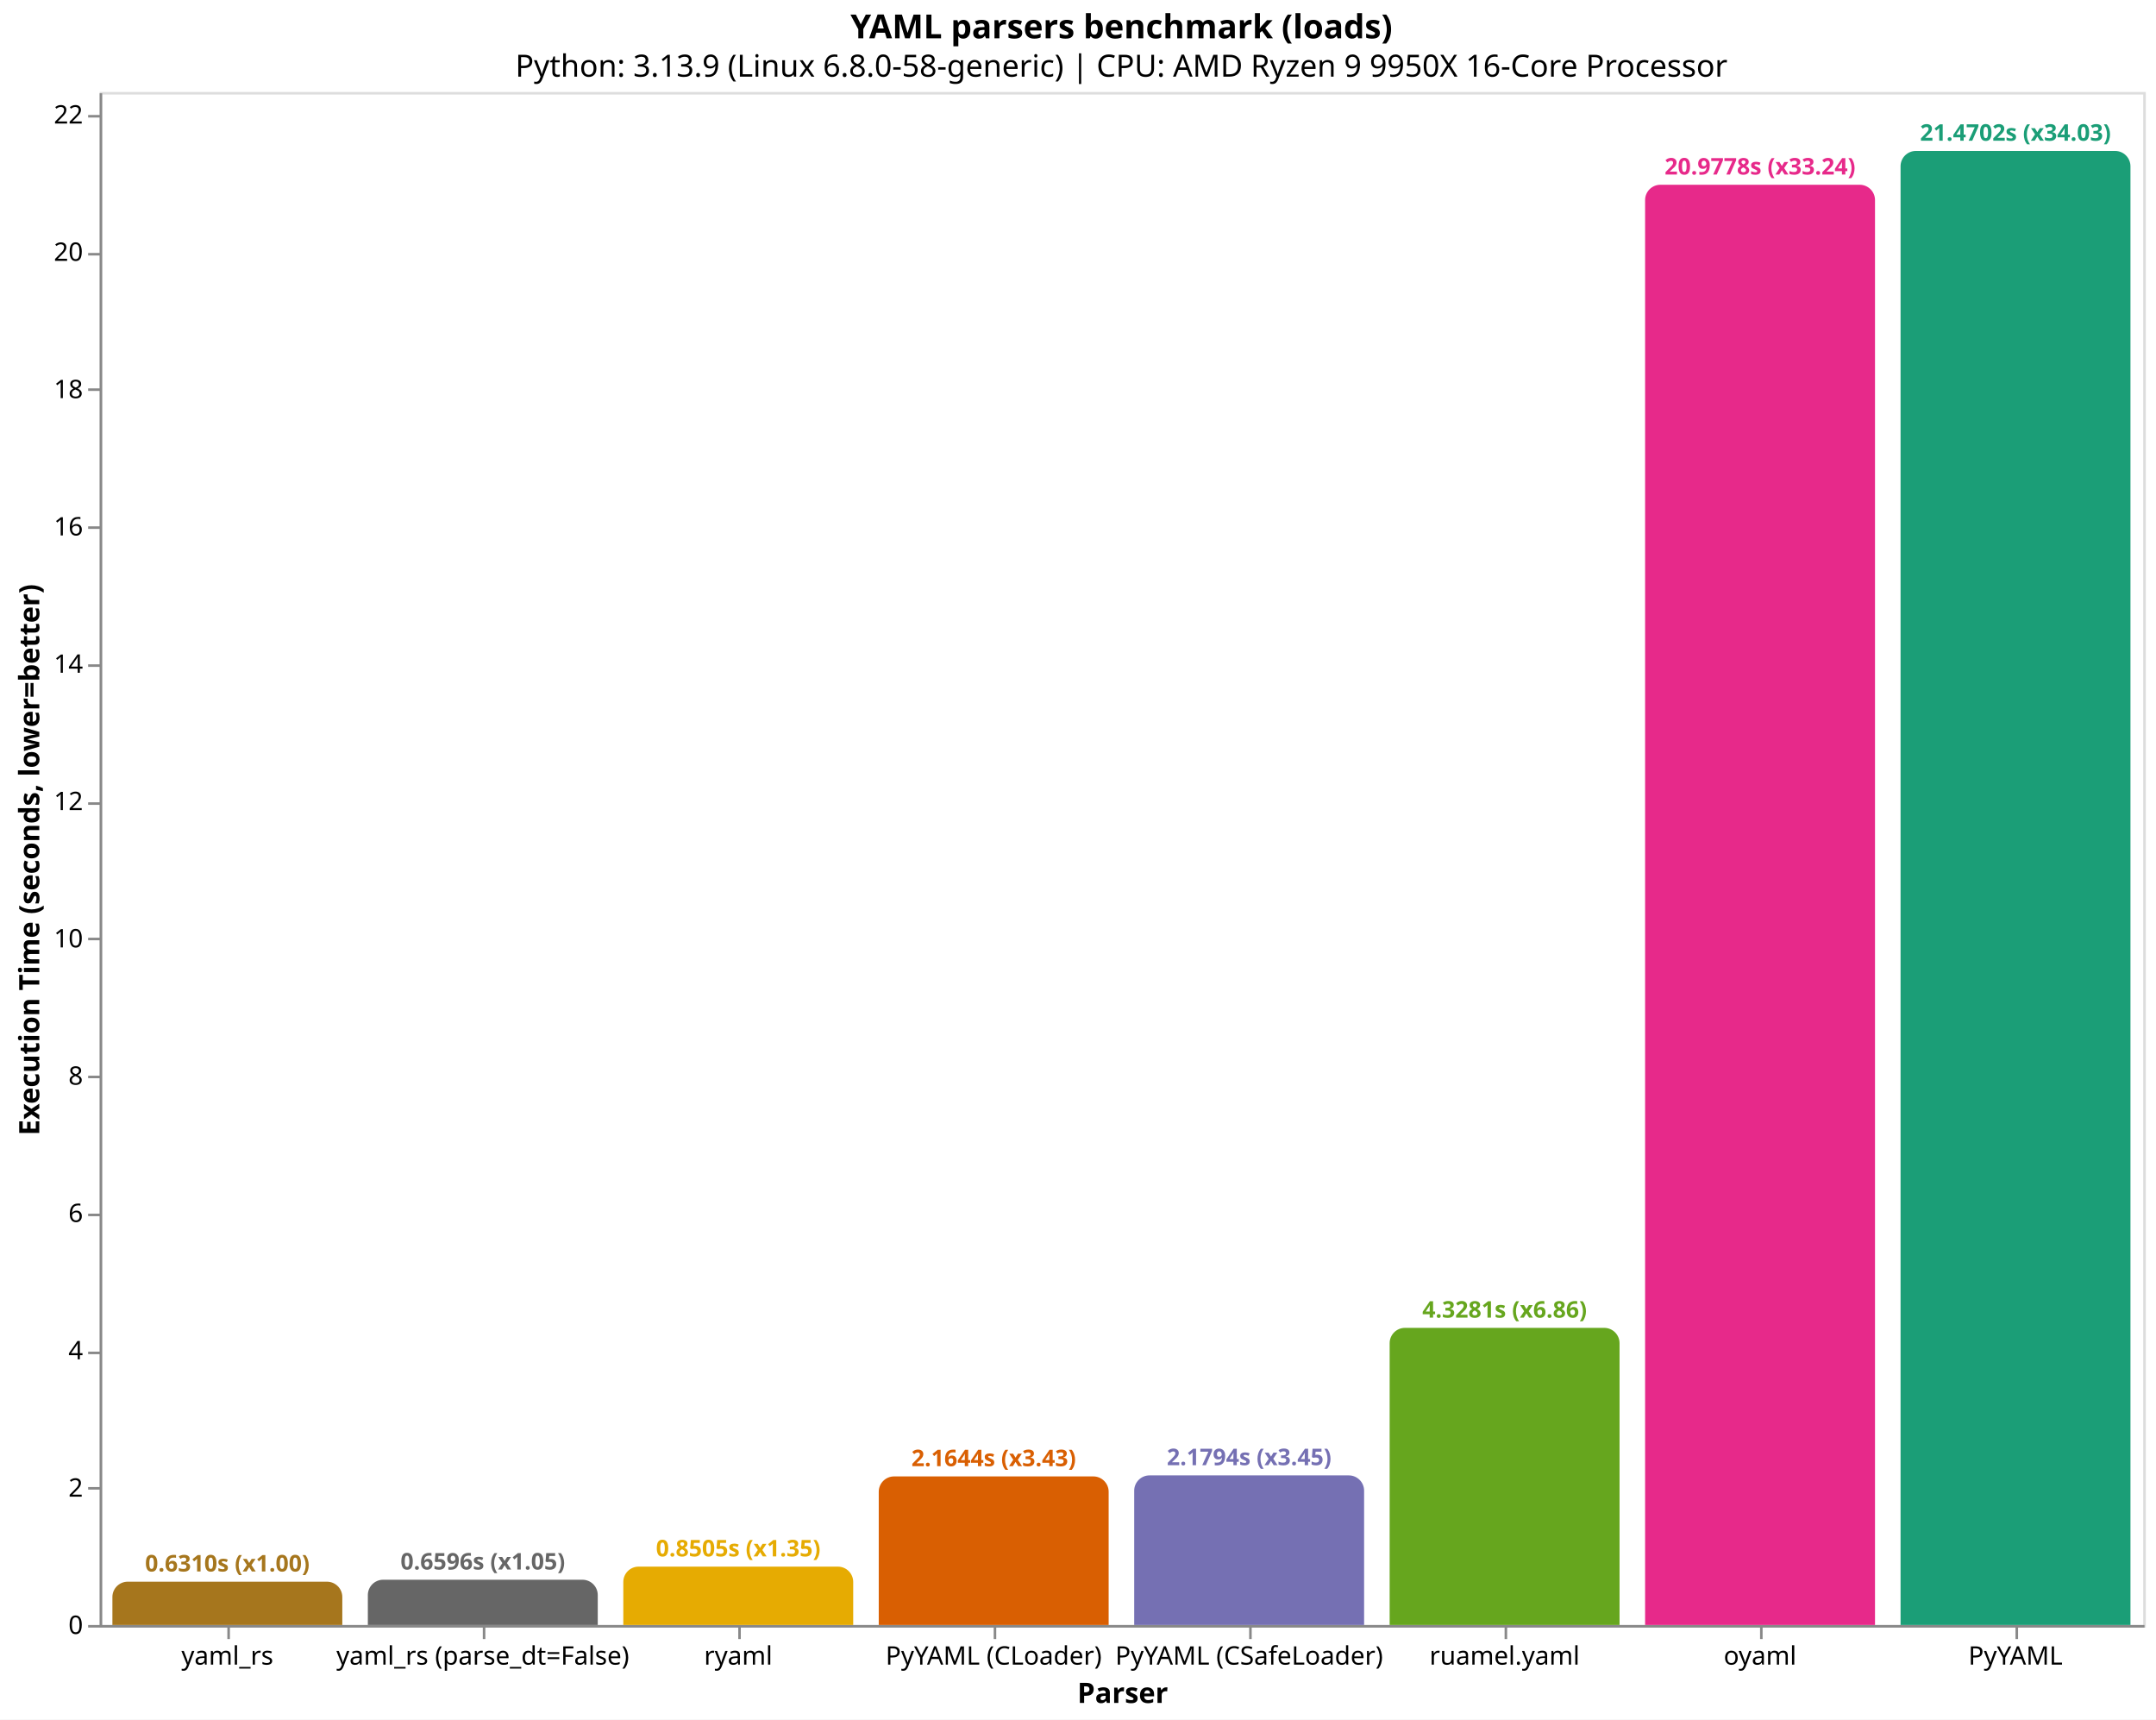
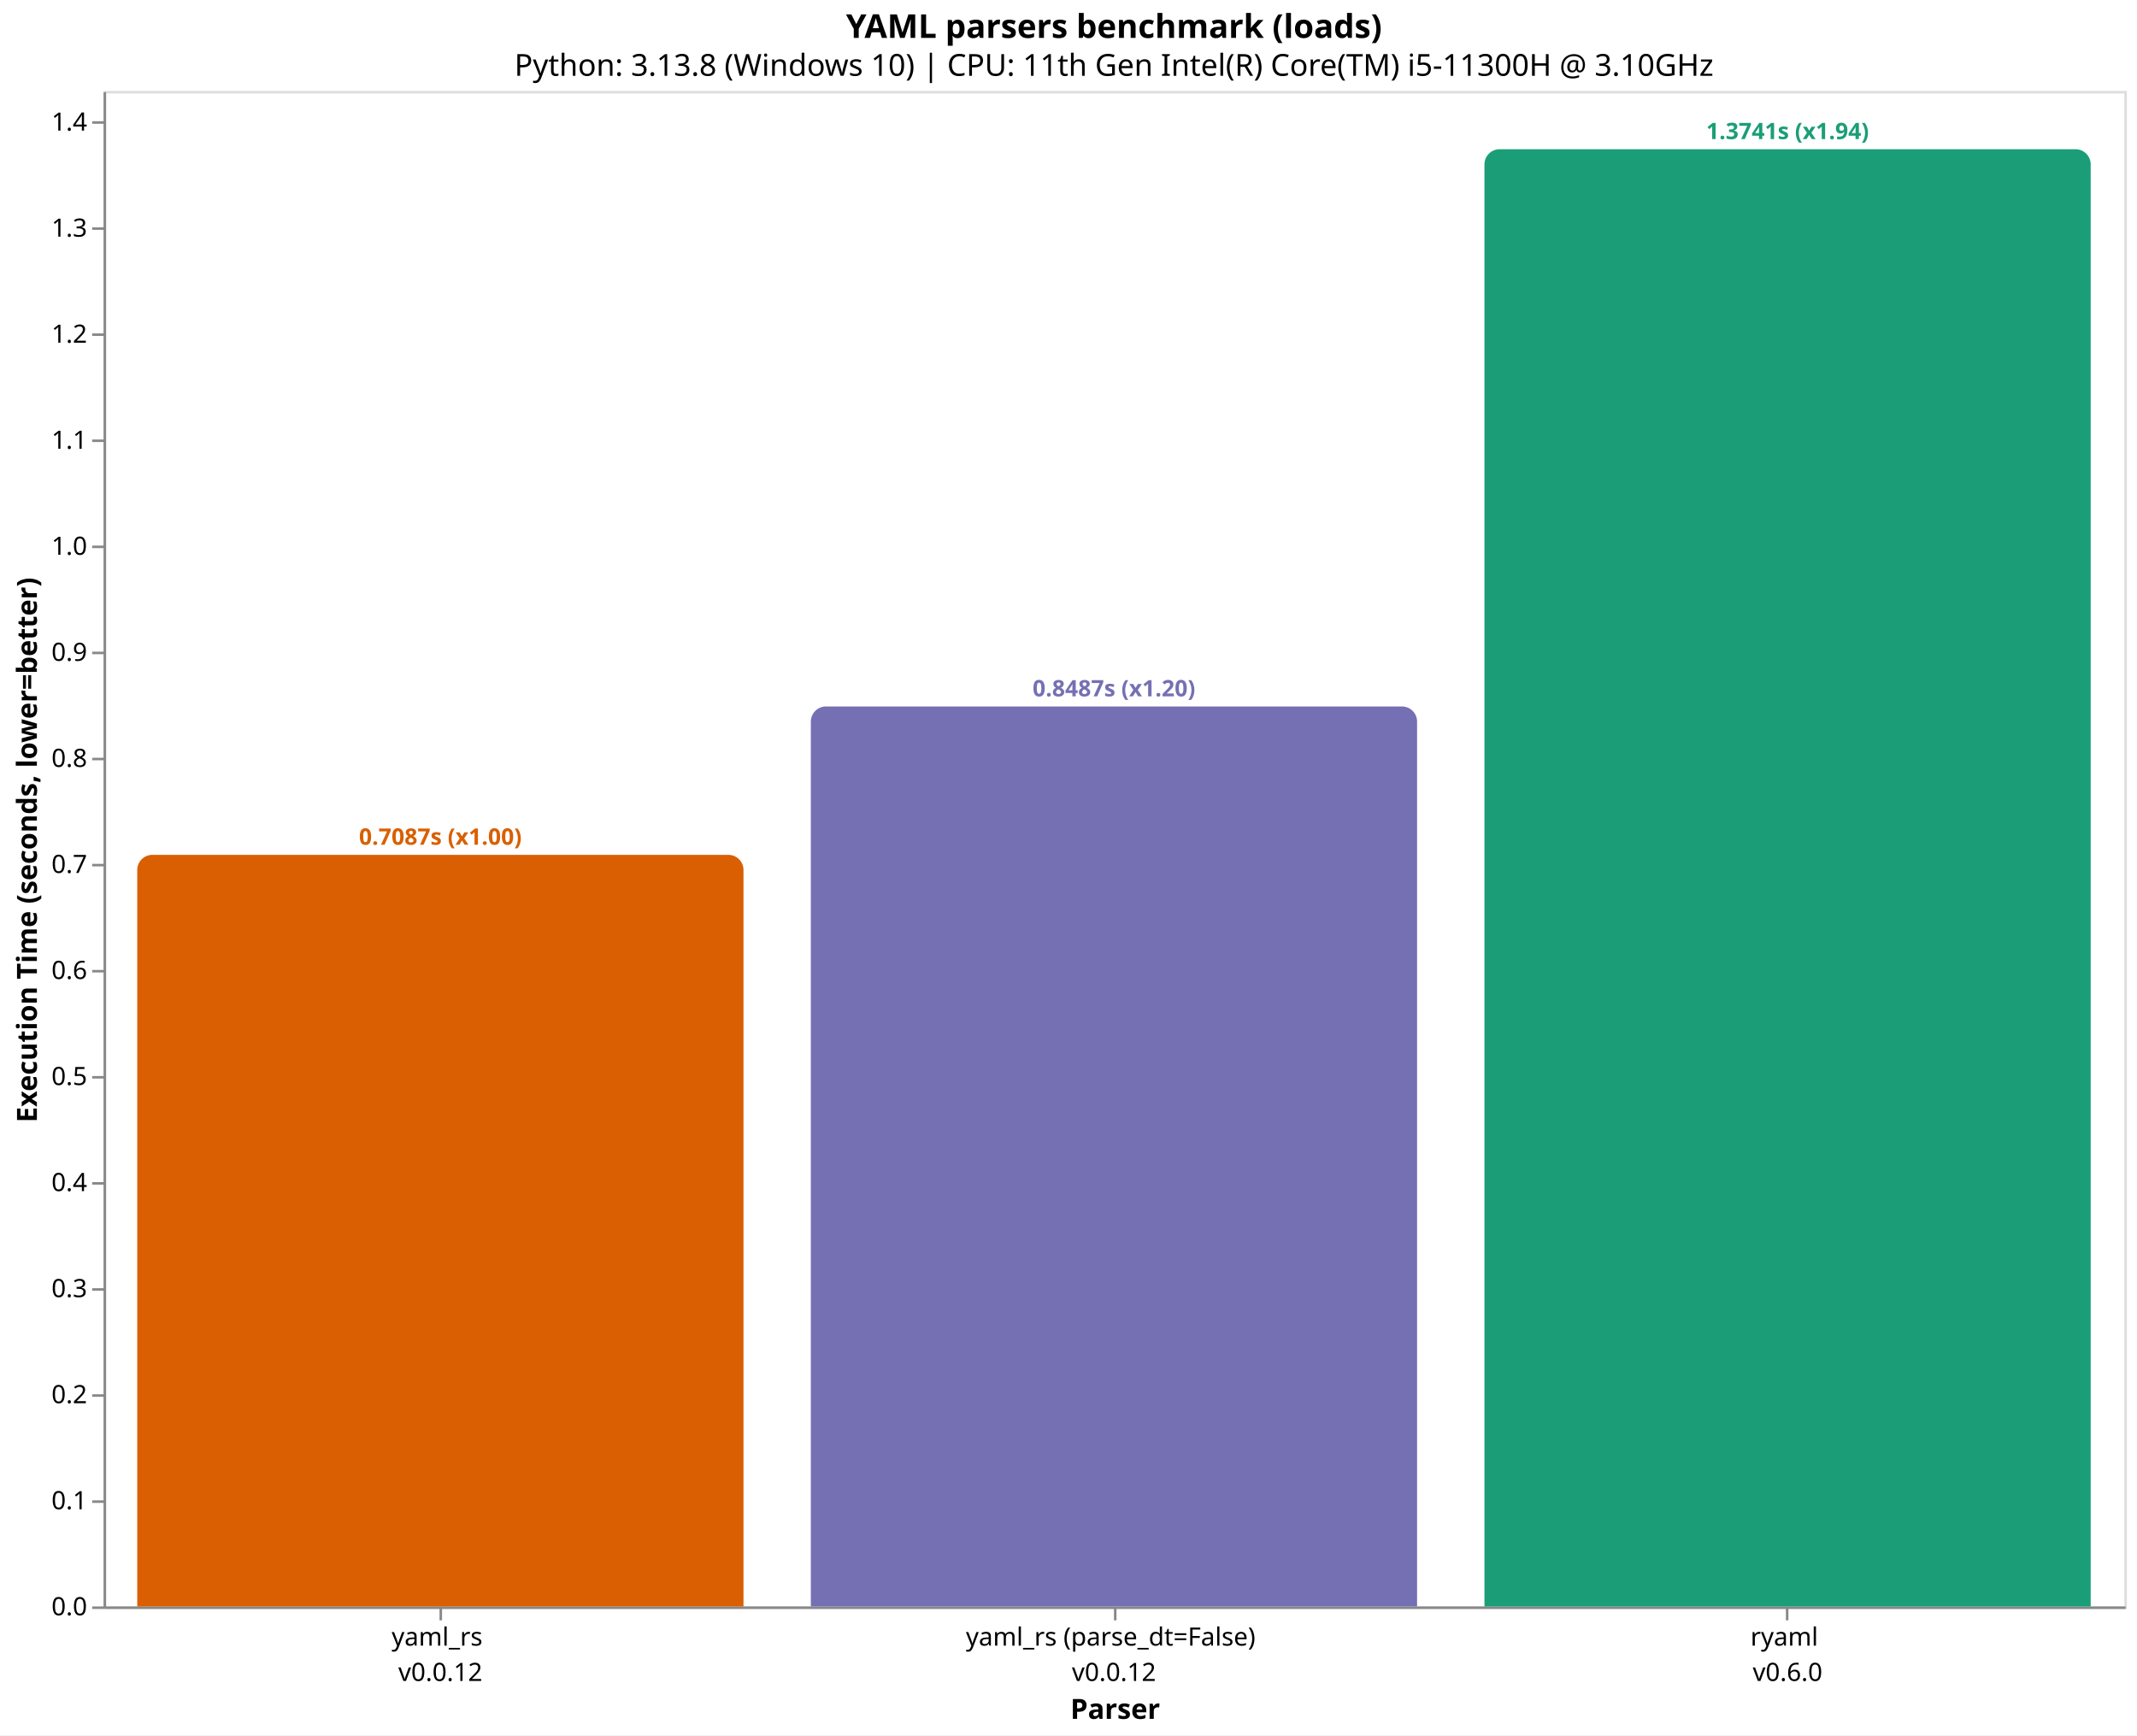
- <svg xmlns="http://www.w3.org/2000/svg" version="1.1" class="marks" width="844" height="673" viewBox="0 0 844 673">
-   <rect width="844" height="673" fill="white" />
-   <g fill="none" stroke-miterlimit="10" transform="translate(39,36)">
+ <svg xmlns="http://www.w3.org/2000/svg" version="1.1" class="marks" width="846" height="687" viewBox="0 0 846 687">
+   <rect width="846" height="687" fill="white" />
+   <g fill="none" stroke-miterlimit="10" transform="translate(41,36)">
    <g class="mark-group role-frame root" role="graphics-object" aria-roledescription="group mark container">
      <g transform="translate(0,0)">
        <path class="background" aria-hidden="true" d="M0.5,0.5h800v600h-800Z" stroke="#ddd" />
        <g>
-           <g class="mark-group role-axis" role="graphics-symbol" aria-roledescription="axis" aria-label="X-axis titled 'Parser' for a discrete scale with 8 values: yaml_rs, yaml_rs (parse_dt=False), ryaml, PyYAML (CLoader), PyYAML (CSafeLoader), ending with PyYAML">
+           <g class="mark-group role-axis" role="graphics-symbol" aria-roledescription="axis" aria-label="X-axis titled 'Parser' for a discrete scale with 3 values: yaml_rs&#10;v0.0.12, yaml_rs (parse_dt=False)&#10;v0.0.12, ryaml&#10;v0.6.0">
            <g transform="translate(0.5,600.5)">
              <path class="background" aria-hidden="true" d="M0,0h0v0h0Z" pointer-events="none" />
              <g>
                <g class="mark-rule role-axis-tick" pointer-events="none">
-                   <line transform="translate(50,0)" x2="0" y2="5" stroke="#888" stroke-width="1" opacity="1" />
-                   <line transform="translate(150,0)" x2="0" y2="5" stroke="#888" stroke-width="1" opacity="1" />
-                   <line transform="translate(250,0)" x2="0" y2="5" stroke="#888" stroke-width="1" opacity="1" />
-                   <line transform="translate(350,0)" x2="0" y2="5" stroke="#888" stroke-width="1" opacity="1" />
-                   <line transform="translate(450,0)" x2="0" y2="5" stroke="#888" stroke-width="1" opacity="1" />
-                   <line transform="translate(550,0)" x2="0" y2="5" stroke="#888" stroke-width="1" opacity="1" />
-                   <line transform="translate(650,0)" x2="0" y2="5" stroke="#888" stroke-width="1" opacity="1" />
-                   <line transform="translate(750,0)" x2="0" y2="5" stroke="#888" stroke-width="1" opacity="1" />
+                   <line transform="translate(133,0)" x2="0" y2="5" stroke="#888" stroke-width="1" opacity="1" />
+                   <line transform="translate(400,0)" x2="0" y2="5" stroke="#888" stroke-width="1" opacity="1" />
+                   <line transform="translate(666,0)" x2="0" y2="5" stroke="#888" stroke-width="1" opacity="1" />
                </g>
                <g class="mark-text role-axis-label" pointer-events="none">
-                   <text text-anchor="middle" transform="translate(49.5,15)" font-family="sans-serif" font-size="10px" fill="#000" opacity="1">yaml_rs</text>
-                   <text text-anchor="middle" transform="translate(149.5,15)" font-family="sans-serif" font-size="10px" fill="#000" opacity="1">yaml_rs (parse_dt=False)</text>
-                   <text text-anchor="middle" transform="translate(249.5,15)" font-family="sans-serif" font-size="10px" fill="#000" opacity="1">ryaml</text>
-                   <text text-anchor="middle" transform="translate(349.5,15)" font-family="sans-serif" font-size="10px" fill="#000" opacity="1">PyYAML (CLoader)</text>
-                   <text text-anchor="middle" transform="translate(449.5,15)" font-family="sans-serif" font-size="10px" fill="#000" opacity="1">PyYAML (CSafeLoader)</text>
-                   <text text-anchor="middle" transform="translate(549.5,15)" font-family="sans-serif" font-size="10px" fill="#000" opacity="1">ruamel.yaml</text>
-                   <text text-anchor="middle" transform="translate(649.5,15)" font-family="sans-serif" font-size="10px" fill="#000" opacity="1">oyaml</text>
-                   <text text-anchor="middle" transform="translate(749.5,15)" font-family="sans-serif" font-size="10px" fill="#000" opacity="1">PyYAML</text>
+                   <text text-anchor="middle" transform="translate(132.8333,15)" font-family="sans-serif" font-size="10px" fill="#000" opacity="1">
+                     <tspan>yaml_rs</tspan>
+                     <tspan x="0" dy="14">v0.0.12</tspan>
+                   </text>
+                   <text text-anchor="middle" transform="translate(399.5,15)" font-family="sans-serif" font-size="10px" fill="#000" opacity="1">
+                     <tspan>yaml_rs (parse_dt=False)</tspan>
+                     <tspan x="0" dy="14">v0.0.12</tspan>
+                   </text>
+                   <text text-anchor="middle" transform="translate(666.1667,15)" font-family="sans-serif" font-size="10px" fill="#000" opacity="1">
+                     <tspan>ryaml</tspan>
+                     <tspan x="0" dy="14">v0.6.0</tspan>
+                   </text>
                </g>
                <g class="mark-rule role-axis-domain" pointer-events="none">
                  <line transform="translate(0,0)" x2="800" y2="0" stroke="#888" stroke-width="1" opacity="1" />
                </g>
                <g class="mark-text role-axis-title" pointer-events="none">
-                   <text text-anchor="middle" transform="translate(400,30)" font-family="sans-serif" font-size="11px" font-weight="bold" fill="#000" opacity="1">Parser</text>
+                   <text text-anchor="middle" transform="translate(400,44)" font-family="sans-serif" font-size="11px" font-weight="bold" fill="#000" opacity="1">Parser</text>
                </g>
              </g>
              <path class="foreground" aria-hidden="true" d="" pointer-events="none" display="none" />
            </g>
          </g>
-           <g class="mark-group role-axis" role="graphics-symbol" aria-roledescription="axis" aria-label="Y-axis titled 'Execution Time (seconds, lower=better)' for a linear scale with values from 0 to 22">
+           <g class="mark-group role-axis" role="graphics-symbol" aria-roledescription="axis" aria-label="Y-axis titled 'Execution Time (seconds, lower=better)' for a linear scale with values from 0.0 to 1.4">
            <g transform="translate(0.5,0.5)">
              <path class="background" aria-hidden="true" d="M0,0h0v0h0Z" pointer-events="none" />
              <g>
                <g class="mark-rule role-axis-tick" pointer-events="none">
                  <line transform="translate(0,600)" x2="-5" y2="0" stroke="#888" stroke-width="1" opacity="1" />
-                   <line transform="translate(0,546)" x2="-5" y2="0" stroke="#888" stroke-width="1" opacity="1" />
-                   <line transform="translate(0,493)" x2="-5" y2="0" stroke="#888" stroke-width="1" opacity="1" />
-                   <line transform="translate(0,439)" x2="-5" y2="0" stroke="#888" stroke-width="1" opacity="1" />
-                   <line transform="translate(0,385)" x2="-5" y2="0" stroke="#888" stroke-width="1" opacity="1" />
-                   <line transform="translate(0,331)" x2="-5" y2="0" stroke="#888" stroke-width="1" opacity="1" />
-                   <line transform="translate(0,278)" x2="-5" y2="0" stroke="#888" stroke-width="1" opacity="1" />
-                   <line transform="translate(0,224)" x2="-5" y2="0" stroke="#888" stroke-width="1" opacity="1" />
-                   <line transform="translate(0,170)" x2="-5" y2="0" stroke="#888" stroke-width="1" opacity="1" />
-                   <line transform="translate(0,116)" x2="-5" y2="0" stroke="#888" stroke-width="1" opacity="1" />
-                   <line transform="translate(0,63)" x2="-5" y2="0" stroke="#888" stroke-width="1" opacity="1" />
-                   <line transform="translate(0,9)" x2="-5" y2="0" stroke="#888" stroke-width="1" opacity="1" />
+                   <line transform="translate(0,558)" x2="-5" y2="0" stroke="#888" stroke-width="1" opacity="1" />
+                   <line transform="translate(0,516)" x2="-5" y2="0" stroke="#888" stroke-width="1" opacity="1" />
+                   <line transform="translate(0,474)" x2="-5" y2="0" stroke="#888" stroke-width="1" opacity="1" />
+                   <line transform="translate(0,432)" x2="-5" y2="0" stroke="#888" stroke-width="1" opacity="1" />
+                   <line transform="translate(0,390)" x2="-5" y2="0" stroke="#888" stroke-width="1" opacity="1" />
+                   <line transform="translate(0,348)" x2="-5" y2="0" stroke="#888" stroke-width="1" opacity="1" />
+                   <line transform="translate(0,306)" x2="-5" y2="0" stroke="#888" stroke-width="1" opacity="1" />
+                   <line transform="translate(0,264)" x2="-5" y2="0" stroke="#888" stroke-width="1" opacity="1" />
+                   <line transform="translate(0,222)" x2="-5" y2="0" stroke="#888" stroke-width="1" opacity="1" />
+                   <line transform="translate(0,180)" x2="-5" y2="0" stroke="#888" stroke-width="1" opacity="1" />
+                   <line transform="translate(0,138)" x2="-5" y2="0" stroke="#888" stroke-width="1" opacity="1" />
+                   <line transform="translate(0,96)" x2="-5" y2="0" stroke="#888" stroke-width="1" opacity="1" />
+                   <line transform="translate(0,54)" x2="-5" y2="0" stroke="#888" stroke-width="1" opacity="1" />
+                   <line transform="translate(0,12)" x2="-5" y2="0" stroke="#888" stroke-width="1" opacity="1" />
                </g>
                <g class="mark-text role-axis-label" pointer-events="none">
-                   <text text-anchor="end" transform="translate(-7,603)" font-family="sans-serif" font-size="10px" fill="#000" opacity="1">0</text>
-                   <text text-anchor="end" transform="translate(-7,549.2584)" font-family="sans-serif" font-size="10px" fill="#000" opacity="1">2</text>
-                   <text text-anchor="end" transform="translate(-7,495.5167)" font-family="sans-serif" font-size="10px" fill="#000" opacity="1">4</text>
-                   <text text-anchor="end" transform="translate(-7,441.7751)" font-family="sans-serif" font-size="10px" fill="#000" opacity="1">6</text>
-                   <text text-anchor="end" transform="translate(-7,388.0335)" font-family="sans-serif" font-size="10px" fill="#000" opacity="1">8</text>
-                   <text text-anchor="end" transform="translate(-7,334.2918)" font-family="sans-serif" font-size="10px" fill="#000" opacity="1">10</text>
-                   <text text-anchor="end" transform="translate(-7,280.5502)" font-family="sans-serif" font-size="10px" fill="#000" opacity="1">12</text>
-                   <text text-anchor="end" transform="translate(-7,226.8086)" font-family="sans-serif" font-size="10px" fill="#000" opacity="1">14</text>
-                   <text text-anchor="end" transform="translate(-7,173.0669)" font-family="sans-serif" font-size="10px" fill="#000" opacity="1">16</text>
-                   <text text-anchor="end" transform="translate(-7,119.3253)" font-family="sans-serif" font-size="10px" fill="#000" opacity="1">18</text>
-                   <text text-anchor="end" transform="translate(-7,65.58365)" font-family="sans-serif" font-size="10px" fill="#000" opacity="1">20</text>
-                   <text text-anchor="end" transform="translate(-7,11.84201)" font-family="sans-serif" font-size="10px" fill="#000" opacity="1">22</text>
+                   <text text-anchor="end" transform="translate(-7,603)" font-family="sans-serif" font-size="10px" fill="#000" opacity="1">0.0</text>
+                   <text text-anchor="end" transform="translate(-7,561.0153)" font-family="sans-serif" font-size="10px" fill="#000" opacity="1">0.1</text>
+                   <text text-anchor="end" transform="translate(-7,519.0307)" font-family="sans-serif" font-size="10px" fill="#000" opacity="1">0.2</text>
+                   <text text-anchor="end" transform="translate(-7,477.046)" font-family="sans-serif" font-size="10px" fill="#000" opacity="1">0.3</text>
+                   <text text-anchor="end" transform="translate(-7,435.0614)" font-family="sans-serif" font-size="10px" fill="#000" opacity="1">0.4</text>
+                   <text text-anchor="end" transform="translate(-7,393.0767)" font-family="sans-serif" font-size="10px" fill="#000" opacity="1">0.5</text>
+                   <text text-anchor="end" transform="translate(-7,351.0921)" font-family="sans-serif" font-size="10px" fill="#000" opacity="1">0.6</text>
+                   <text text-anchor="end" transform="translate(-7,309.1074)" font-family="sans-serif" font-size="10px" fill="#000" opacity="1">0.7</text>
+                   <text text-anchor="end" transform="translate(-7,267.1227)" font-family="sans-serif" font-size="10px" fill="#000" opacity="1">0.8</text>
+                   <text text-anchor="end" transform="translate(-7,225.1381)" font-family="sans-serif" font-size="10px" fill="#000" opacity="1">0.9</text>
+                   <text text-anchor="end" transform="translate(-7,183.1534)" font-family="sans-serif" font-size="10px" fill="#000" opacity="1">1.0</text>
+                   <text text-anchor="end" transform="translate(-7,141.1688)" font-family="sans-serif" font-size="10px" fill="#000" opacity="1">1.1</text>
+                   <text text-anchor="end" transform="translate(-7,99.18411)" font-family="sans-serif" font-size="10px" fill="#000" opacity="1">1.2</text>
+                   <text text-anchor="end" transform="translate(-7,57.19945)" font-family="sans-serif" font-size="10px" fill="#000" opacity="1">1.3</text>
+                   <text text-anchor="end" transform="translate(-7,15.21479)" font-family="sans-serif" font-size="10px" fill="#000" opacity="1">1.4</text>
                </g>
                <g class="mark-rule role-axis-domain" pointer-events="none">
                  <line transform="translate(0,600)" x2="0" y2="-600" stroke="#888" stroke-width="1" opacity="1" />
                </g>
                <g class="mark-text role-axis-title" pointer-events="none">
-                   <text text-anchor="middle" transform="translate(-22.12305,300) rotate(-90) translate(0,-2)" font-family="sans-serif" font-size="11px" font-weight="bold" fill="#000" opacity="1">Execution Time (seconds, lower=better)</text>
+                   <text text-anchor="middle" transform="translate(-24.90137,300) rotate(-90) translate(0,-2)" font-family="sans-serif" font-size="11px" font-weight="bold" fill="#000" opacity="1">Execution Time (seconds, lower=better)</text>
                </g>
              </g>
              <path class="foreground" aria-hidden="true" d="" pointer-events="none" display="none" />
            </g>
          </g>
          <g class="mark-group role-scope" role="graphics-object" aria-roledescription="group mark container">
-             <g transform="translate(5,583.0443)">
-               <path class="background" aria-hidden="true" d="M6,0L84,0C87.311,0,90,2.689,90,6L90,16.956C90,16.956,90,16.956,90,16.956L0,16.956C0,16.956,0,16.956,0,16.956L0,6C0,2.689,2.689,0,6,0Z" />
+             <g transform="translate(13.33333,302.4344)">
+               <path class="background" aria-hidden="true" d="M6,0L234,0C237.311,0,240,2.689,240,6L240,297.566C240,297.566,240,297.566,240,297.566L0,297.566C0,297.566,0,297.566,0,297.566L0,6C0,2.689,2.689,0,6,0Z" />
              <g clip-path="url(#clip1)">
                <g class="mark-group role-scope" role="graphics-object" aria-roledescription="group mark container">
-                   <g transform="translate(0,-583.0443)">
-                     <path class="background" aria-hidden="true" d="M0,0h90v0h-90Z" />
+                   <g transform="translate(0,-302.4344)">
+                     <path class="background" aria-hidden="true" d="M0,0h240v0h-240Z" />
                    <g>
                      <g class="mark-rect role-mark layer_0_marks" role="graphics-object" aria-roledescription="rect mark container">
-                         <path aria-label="Parser: yaml_rs; Execution Time (seconds, lower=better): 0.631007436042; parser: yaml_rs; Execution Time (s): 0.6310; Slowdown: 1.00" role="graphics-symbol" aria-roledescription="bar" d="M0,583.044h90v16.956h-90Z" fill="#a6761d" />
+                         <path aria-label="Parser: yaml_rs&#10;v0.0.12; Execution Time (seconds, lower=better): 0.708748466666; parser: yaml_rs; Execution Time (s): 0.7087; Slowdown: 1.00" role="graphics-symbol" aria-roledescription="bar" d="M0,302.434h240v297.566h-240Z" fill="#d95f02" />
                      </g>
                    </g>
                    <path class="foreground" aria-hidden="true" d="" display="none" />
                  </g>
                </g>
              </g>
              <path class="foreground" aria-hidden="true" d="" display="none" />
            </g>
-             <g transform="translate(105,582.2755)">
-               <path class="background" aria-hidden="true" d="M6,0L84,0C87.311,0,90,2.689,90,6L90,17.724C90,17.724,90,17.724,90,17.724L0,17.724C0,17.724,0,17.724,0,17.724L0,6C0,2.689,2.689,0,6,0Z" />
+             <g transform="translate(280,243.6876)">
+               <path class="background" aria-hidden="true" d="M6,0L234,0C237.311,0,240,2.689,240,6L240,356.312C240,356.312,240,356.312,240,356.312L0,356.312C0,356.312,0,356.312,0,356.312L0,6C0,2.689,2.689,0,6,0Z" />
              <g clip-path="url(#clip2)">
                <g class="mark-group role-scope" role="graphics-object" aria-roledescription="group mark container">
-                   <g transform="translate(0,-582.2755)">
-                     <path class="background" aria-hidden="true" d="M0,0h90v0h-90Z" />
+                   <g transform="translate(0,-243.6876)">
+                     <path class="background" aria-hidden="true" d="M0,0h240v0h-240Z" />
                    <g>
                      <g class="mark-rect role-mark layer_0_marks" role="graphics-object" aria-roledescription="rect mark container">
-                         <path aria-label="Parser: yaml_rs (parse_dt=False); Execution Time (seconds, lower=better): 0.659617808027; parser: yaml_rs (parse_dt=False); Execution Time (s): 0.6596; Slowdown: 1.05" role="graphics-symbol" aria-roledescription="bar" d="M0,582.276h90v17.724h-90Z" fill="#666666" />
+                         <path aria-label="Parser: yaml_rs (parse_dt=False)&#10;v0.0.12; Execution Time (seconds, lower=better): 0.848672833334; parser: yaml_rs (parse_dt=False); Execution Time (s): 0.8487; Slowdown: 1.20" role="graphics-symbol" aria-roledescription="bar" d="M0,243.688h240v356.312h-240Z" fill="#7570b3" />
                      </g>
                    </g>
                    <path class="foreground" aria-hidden="true" d="" display="none" />
                  </g>
                </g>
              </g>
              <path class="foreground" aria-hidden="true" d="" display="none" />
            </g>
-             <g transform="translate(205,577.1464)">
-               <path class="background" aria-hidden="true" d="M6,0L84,0C87.311,0,90,2.689,90,6L90,22.854C90,22.854,90,22.854,90,22.854L0,22.854C0,22.854,0,22.854,0,22.854L0,6C0,2.689,2.689,0,6,0Z" />
+             <g transform="translate(546.6667,23.07692)">
+               <path class="background" aria-hidden="true" d="M6,0L234,0C237.311,0,240,2.689,240,6L240,576.923C240,576.923,240,576.923,240,576.923L0,576.923C0,576.923,0,576.923,0,576.923L0,6C0,2.689,2.689,0,6,0Z" />
              <g clip-path="url(#clip3)">
                <g class="mark-group role-scope" role="graphics-object" aria-roledescription="group mark container">
-                   <g transform="translate(0,-577.1464)">
-                     <path class="background" aria-hidden="true" d="M0,0h90v0h-90Z" />
+                   <g transform="translate(0,-23.07692)">
+                     <path class="background" aria-hidden="true" d="M0,0h240v0h-240Z" />
                    <g>
                      <g class="mark-rect role-mark layer_0_marks" role="graphics-object" aria-roledescription="rect mark container">
-                         <path aria-label="Parser: ryaml; Execution Time (seconds, lower=better): 0.850498959965; parser: ryaml; Execution Time (s): 0.8505; Slowdown: 1.35" role="graphics-symbol" aria-roledescription="bar" d="M0,577.146h90v22.854h-90Z" fill="#e6ab02" />
-                       </g>
-                     </g>
-                     <path class="foreground" aria-hidden="true" d="" display="none" />
-                   </g>
-                 </g>
-               </g>
-               <path class="foreground" aria-hidden="true" d="" display="none" />
-             </g>
-             <g transform="translate(305,541.841)">
-               <path class="background" aria-hidden="true" d="M6,0L84,0C87.311,0,90,2.689,90,6L90,58.159C90,58.159,90,58.159,90,58.159L0,58.159C0,58.159,0,58.159,0,58.159L0,6C0,2.689,2.689,0,6,0Z" />
-               <g clip-path="url(#clip4)">
-                 <g class="mark-group role-scope" role="graphics-object" aria-roledescription="group mark container">
-                   <g transform="translate(0,-541.841)">
-                     <path class="background" aria-hidden="true" d="M0,0h90v0h-90Z" />
-                     <g>
-                       <g class="mark-rect role-mark layer_0_marks" role="graphics-object" aria-roledescription="rect mark container">
-                         <path aria-label="Parser: PyYAML (CLoader); Execution Time (seconds, lower=better): 2.16439132827; parser: PyYAML (CLoader); Execution Time (s): 2.1644; Slowdown: 3.43" role="graphics-symbol" aria-roledescription="bar" d="M0,541.841h90v58.159h-90Z" fill="#d95f02" />
-                       </g>
-                     </g>
-                     <path class="foreground" aria-hidden="true" d="" display="none" />
-                   </g>
-                 </g>
-               </g>
-               <path class="foreground" aria-hidden="true" d="" display="none" />
-             </g>
-             <g transform="translate(405,541.4368)">
-               <path class="background" aria-hidden="true" d="M6,0L84,0C87.311,0,90,2.689,90,6L90,58.563C90,58.563,90,58.563,90,58.563L0,58.563C0,58.563,0,58.563,0,58.563L0,6C0,2.689,2.689,0,6,0Z" />
-               <g clip-path="url(#clip5)">
-                 <g class="mark-group role-scope" role="graphics-object" aria-roledescription="group mark container">
-                   <g transform="translate(0,-541.4368)">
-                     <path class="background" aria-hidden="true" d="M0,0h90v0h-90Z" />
-                     <g>
-                       <g class="mark-rect role-mark layer_0_marks" role="graphics-object" aria-roledescription="rect mark container">
-                         <path aria-label="Parser: PyYAML (CSafeLoader); Execution Time (seconds, lower=better): 2.17943572773; parser: PyYAML (CSafeLoader); Execution Time (s): 2.1794; Slowdown: 3.45" role="graphics-symbol" aria-roledescription="bar" d="M0,541.437h90v58.563h-90Z" fill="#7570b3" />
-                       </g>
-                     </g>
-                     <path class="foreground" aria-hidden="true" d="" display="none" />
-                   </g>
-                 </g>
-               </g>
-               <path class="foreground" aria-hidden="true" d="" display="none" />
-             </g>
-             <g transform="translate(505,483.7002)">
-               <path class="background" aria-hidden="true" d="M6,0L84,0C87.311,0,90,2.689,90,6L90,116.3C90,116.3,90,116.3,90,116.3L0,116.3C0,116.3,0,116.3,0,116.3L0,6C0,2.689,2.689,0,6,0Z" />
-               <g clip-path="url(#clip6)">
-                 <g class="mark-group role-scope" role="graphics-object" aria-roledescription="group mark container">
-                   <g transform="translate(0,-483.7002)">
-                     <path class="background" aria-hidden="true" d="M0,0h90v0h-90Z" />
-                     <g>
-                       <g class="mark-rect role-mark layer_0_marks" role="graphics-object" aria-roledescription="rect mark container">
-                         <path aria-label="Parser: ruamel.yaml; Execution Time (seconds, lower=better): 4.32810800732; parser: ruamel.yaml; Execution Time (s): 4.3281; Slowdown: 6.86" role="graphics-symbol" aria-roledescription="bar" d="M0,483.7h90v116.3h-90Z" fill="#66a61e" />
-                       </g>
-                     </g>
-                     <path class="foreground" aria-hidden="true" d="" display="none" />
-                   </g>
-                 </g>
-               </g>
-               <path class="foreground" aria-hidden="true" d="" display="none" />
-             </g>
-             <g transform="translate(605,36.30944)">
-               <path class="background" aria-hidden="true" d="M6,0L84,0C87.311,0,90,2.689,90,6L90,563.691C90,563.691,90,563.691,90,563.691L0,563.691C0,563.691,0,563.691,0,563.691L0,6C0,2.689,2.689,0,6,0Z" />
-               <g clip-path="url(#clip7)">
-                 <g class="mark-group role-scope" role="graphics-object" aria-roledescription="group mark container">
-                   <g transform="translate(0,-36.30944)">
-                     <path class="background" aria-hidden="true" d="M0,0h90v0h-90Z" />
-                     <g>
-                       <g class="mark-rect role-mark layer_0_marks" role="graphics-object" aria-roledescription="rect mark container">
-                         <path aria-label="Parser: oyaml; Execution Time (seconds, lower=better): 20.9777970383; parser: oyaml; Execution Time (s): 20.9778; Slowdown: 33.24" role="graphics-symbol" aria-roledescription="bar" d="M0,36.309h90v563.691h-90Z" fill="#e7298a" />
-                       </g>
-                     </g>
-                     <path class="foreground" aria-hidden="true" d="" display="none" />
-                   </g>
-                 </g>
-               </g>
-               <path class="foreground" aria-hidden="true" d="" display="none" />
-             </g>
-             <g transform="translate(705,23.07692)">
-               <path class="background" aria-hidden="true" d="M6,0L84,0C87.311,0,90,2.689,90,6L90,576.923C90,576.923,90,576.923,90,576.923L0,576.923C0,576.923,0,576.923,0,576.923L0,6C0,2.689,2.689,0,6,0Z" />
-               <g clip-path="url(#clip8)">
-                 <g class="mark-group role-scope" role="graphics-object" aria-roledescription="group mark container">
-                   <g transform="translate(0,-23.07692)">
-                     <path class="background" aria-hidden="true" d="M0,0h90v0h-90Z" />
-                     <g>
-                       <g class="mark-rect role-mark layer_0_marks" role="graphics-object" aria-roledescription="rect mark container">
-                         <path aria-label="Parser: PyYAML; Execution Time (seconds, lower=better): 21.47024649; parser: PyYAML; Execution Time (s): 21.4702; Slowdown: 34.03" role="graphics-symbol" aria-roledescription="bar" d="M0,23.077h90v576.923h-90Z" fill="#1b9e77" />
+                         <path aria-label="Parser: ryaml&#10;v0.6.0; Execution Time (seconds, lower=better): 1.37412833333; parser: ryaml; Execution Time (s): 1.3741; Slowdown: 1.94" role="graphics-symbol" aria-roledescription="bar" d="M0,23.077h240v576.923h-240Z" fill="#1b9e77" />
                      </g>
                    </g>
                    <path class="foreground" aria-hidden="true" d="" display="none" />
                  </g>
                </g>
              </g>
              <path class="foreground" aria-hidden="true" d="" display="none" />
            </g>
          </g>
          <g class="mark-text role-mark layer_1_marks" role="graphics-object" aria-roledescription="text mark container">
-             <text aria-label="Parser: yaml_rs; Execution Time (seconds, lower=better): 0.631007436042; parser: yaml_rs; label: 0.6310s (x1.00); Execution Time (s): 0.6310; Slowdown: 1.00" role="graphics-symbol" aria-roledescription="text mark" text-anchor="middle" transform="translate(50,579.0443)" font-family="sans-serif" font-size="9px" font-weight="bold" fill="#a6761d">0.6310s (x1.00)</text>
-             <text aria-label="Parser: yaml_rs (parse_dt=False); Execution Time (seconds, lower=better): 0.659617808027; parser: yaml_rs (parse_dt=False); label: 0.6596s (x1.05); Execution Time (s): 0.6596; Slowdown: 1.05" role="graphics-symbol" aria-roledescription="text mark" text-anchor="middle" transform="translate(150,578.2755)" font-family="sans-serif" font-size="9px" font-weight="bold" fill="#666666">0.6596s (x1.05)</text>
-             <text aria-label="Parser: ryaml; Execution Time (seconds, lower=better): 0.850498959965; parser: ryaml; label: 0.8505s (x1.35); Execution Time (s): 0.8505; Slowdown: 1.35" role="graphics-symbol" aria-roledescription="text mark" text-anchor="middle" transform="translate(250,573.1464)" font-family="sans-serif" font-size="9px" font-weight="bold" fill="#e6ab02">0.8505s (x1.35)</text>
-             <text aria-label="Parser: PyYAML (CLoader); Execution Time (seconds, lower=better): 2.16439132827; parser: PyYAML (CLoader); label: 2.1644s (x3.43); Execution Time (s): 2.1644; Slowdown: 3.43" role="graphics-symbol" aria-roledescription="text mark" text-anchor="middle" transform="translate(350,537.841)" font-family="sans-serif" font-size="9px" font-weight="bold" fill="#d95f02">2.1644s (x3.43)</text>
-             <text aria-label="Parser: PyYAML (CSafeLoader); Execution Time (seconds, lower=better): 2.17943572773; parser: PyYAML (CSafeLoader); label: 2.1794s (x3.45); Execution Time (s): 2.1794; Slowdown: 3.45" role="graphics-symbol" aria-roledescription="text mark" text-anchor="middle" transform="translate(450,537.4368)" font-family="sans-serif" font-size="9px" font-weight="bold" fill="#7570b3">2.1794s (x3.45)</text>
-             <text aria-label="Parser: ruamel.yaml; Execution Time (seconds, lower=better): 4.32810800732; parser: ruamel.yaml; label: 4.3281s (x6.86); Execution Time (s): 4.3281; Slowdown: 6.86" role="graphics-symbol" aria-roledescription="text mark" text-anchor="middle" transform="translate(550,479.7002)" font-family="sans-serif" font-size="9px" font-weight="bold" fill="#66a61e">4.3281s (x6.86)</text>
-             <text aria-label="Parser: oyaml; Execution Time (seconds, lower=better): 20.9777970383; parser: oyaml; label: 20.9778s (x33.24); Execution Time (s): 20.9778; Slowdown: 33.24" role="graphics-symbol" aria-roledescription="text mark" text-anchor="middle" transform="translate(650,32.30944)" font-family="sans-serif" font-size="9px" font-weight="bold" fill="#e7298a">20.9778s (x33.24)</text>
-             <text aria-label="Parser: PyYAML; Execution Time (seconds, lower=better): 21.47024649; parser: PyYAML; label: 21.4702s (x34.03); Execution Time (s): 21.4702; Slowdown: 34.03" role="graphics-symbol" aria-roledescription="text mark" text-anchor="middle" transform="translate(750,19.07692)" font-family="sans-serif" font-size="9px" font-weight="bold" fill="#1b9e77">21.4702s (x34.03)</text>
+             <text aria-label="Parser: yaml_rs&#10;v0.0.12; Execution Time (seconds, lower=better): 0.708748466666; parser: yaml_rs; label: 0.7087s (x1.00); Execution Time (s): 0.7087; Slowdown: 1.00" role="graphics-symbol" aria-roledescription="text mark" text-anchor="middle" transform="translate(133.3333,298.4344)" font-family="sans-serif" font-size="9px" font-weight="bold" fill="#d95f02">0.7087s (x1.00)</text>
+             <text aria-label="Parser: yaml_rs (parse_dt=False)&#10;v0.0.12; Execution Time (seconds, lower=better): 0.848672833334; parser: yaml_rs (parse_dt=False); label: 0.8487s (x1.20); Execution Time (s): 0.8487; Slowdown: 1.20" role="graphics-symbol" aria-roledescription="text mark" text-anchor="middle" transform="translate(400,239.6876)" font-family="sans-serif" font-size="9px" font-weight="bold" fill="#7570b3">0.8487s (x1.20)</text>
+             <text aria-label="Parser: ryaml&#10;v0.6.0; Execution Time (seconds, lower=better): 1.37412833333; parser: ryaml; label: 1.3741s (x1.94); Execution Time (s): 1.3741; Slowdown: 1.94" role="graphics-symbol" aria-roledescription="text mark" text-anchor="middle" transform="translate(666.6667,19.07692)" font-family="sans-serif" font-size="9px" font-weight="bold" fill="#1b9e77">1.3741s (x1.94)</text>
          </g>
          <g class="mark-group role-title">
            <g transform="translate(400,-31)">
              <path class="background" aria-hidden="true" d="M0,0h0v0h0Z" pointer-events="none" />
              <g>
                <g class="mark-text role-title-text" role="graphics-symbol" aria-roledescription="title" aria-label="Title text 'YAML parsers benchmark (loads)'" pointer-events="none">
                  <text text-anchor="middle" transform="translate(0,10)" font-family="sans-serif" font-size="13px" font-weight="bold" fill="#000" opacity="1">YAML parsers benchmark (loads)</text>
                </g>
-                 <g class="mark-text role-title-subtitle" role="graphics-symbol" aria-roledescription="subtitle" aria-label="Subtitle text 'Python: 3.13.9 (Linux 6.8.0-58-generic) | CPU: AMD Ryzen 9 9950X 16-Core Processor'" pointer-events="none">
-                   <text text-anchor="middle" transform="translate(0,25)" font-family="sans-serif" font-size="12px" fill="#000" opacity="1">Python: 3.13.9 (Linux 6.8.0-58-generic) | CPU: AMD Ryzen 9 9950X 16-Core Processor</text>
+                 <g class="mark-text role-title-subtitle" role="graphics-symbol" aria-roledescription="subtitle" aria-label="Subtitle text 'Python: 3.13.8 (Windows 10) | CPU: 11th Gen Intel(R) Core(TM) i5-11300H @ 3.10GHz'" pointer-events="none">
+                   <text text-anchor="middle" transform="translate(0,25)" font-family="sans-serif" font-size="12px" fill="#000" opacity="1">Python: 3.13.8 (Windows 10) | CPU: 11th Gen Intel(R) Core(TM) i5-11300H @ 3.10GHz</text>
                </g>
              </g>
              <path class="foreground" aria-hidden="true" d="" pointer-events="none" display="none" />
            </g>
          </g>
        </g>
        <path class="foreground" aria-hidden="true" d="" display="none" />
      </g>
    </g>
  </g>
  <defs>
    <clipPath id="clip1">
-       <path d="M6,0L84,0C87.311,0,90,2.689,90,6L90,16.956C90,16.956,90,16.956,90,16.956L0,16.956C0,16.956,0,16.956,0,16.956L0,6C0,2.689,2.689,0,6,0Z" />
+       <path d="M6,0L234,0C237.311,0,240,2.689,240,6L240,297.566C240,297.566,240,297.566,240,297.566L0,297.566C0,297.566,0,297.566,0,297.566L0,6C0,2.689,2.689,0,6,0Z" />
    </clipPath>
    <clipPath id="clip2">
-       <path d="M6,0L84,0C87.311,0,90,2.689,90,6L90,17.724C90,17.724,90,17.724,90,17.724L0,17.724C0,17.724,0,17.724,0,17.724L0,6C0,2.689,2.689,0,6,0Z" />
+       <path d="M6,0L234,0C237.311,0,240,2.689,240,6L240,356.312C240,356.312,240,356.312,240,356.312L0,356.312C0,356.312,0,356.312,0,356.312L0,6C0,2.689,2.689,0,6,0Z" />
    </clipPath>
    <clipPath id="clip3">
-       <path d="M6,0L84,0C87.311,0,90,2.689,90,6L90,22.854C90,22.854,90,22.854,90,22.854L0,22.854C0,22.854,0,22.854,0,22.854L0,6C0,2.689,2.689,0,6,0Z" />
-     </clipPath>
-     <clipPath id="clip4">
-       <path d="M6,0L84,0C87.311,0,90,2.689,90,6L90,58.159C90,58.159,90,58.159,90,58.159L0,58.159C0,58.159,0,58.159,0,58.159L0,6C0,2.689,2.689,0,6,0Z" />
-     </clipPath>
-     <clipPath id="clip5">
-       <path d="M6,0L84,0C87.311,0,90,2.689,90,6L90,58.563C90,58.563,90,58.563,90,58.563L0,58.563C0,58.563,0,58.563,0,58.563L0,6C0,2.689,2.689,0,6,0Z" />
-     </clipPath>
-     <clipPath id="clip6">
-       <path d="M6,0L84,0C87.311,0,90,2.689,90,6L90,116.3C90,116.3,90,116.3,90,116.3L0,116.3C0,116.3,0,116.3,0,116.3L0,6C0,2.689,2.689,0,6,0Z" />
-     </clipPath>
-     <clipPath id="clip7">
-       <path d="M6,0L84,0C87.311,0,90,2.689,90,6L90,563.691C90,563.691,90,563.691,90,563.691L0,563.691C0,563.691,0,563.691,0,563.691L0,6C0,2.689,2.689,0,6,0Z" />
-     </clipPath>
-     <clipPath id="clip8">
-       <path d="M6,0L84,0C87.311,0,90,2.689,90,6L90,576.923C90,576.923,90,576.923,90,576.923L0,576.923C0,576.923,0,576.923,0,576.923L0,6C0,2.689,2.689,0,6,0Z" />
+       <path d="M6,0L234,0C237.311,0,240,2.689,240,6L240,576.923C240,576.923,240,576.923,240,576.923L0,576.923C0,576.923,0,576.923,0,576.923L0,6C0,2.689,2.689,0,6,0Z" />
    </clipPath>
  </defs>
</svg>
